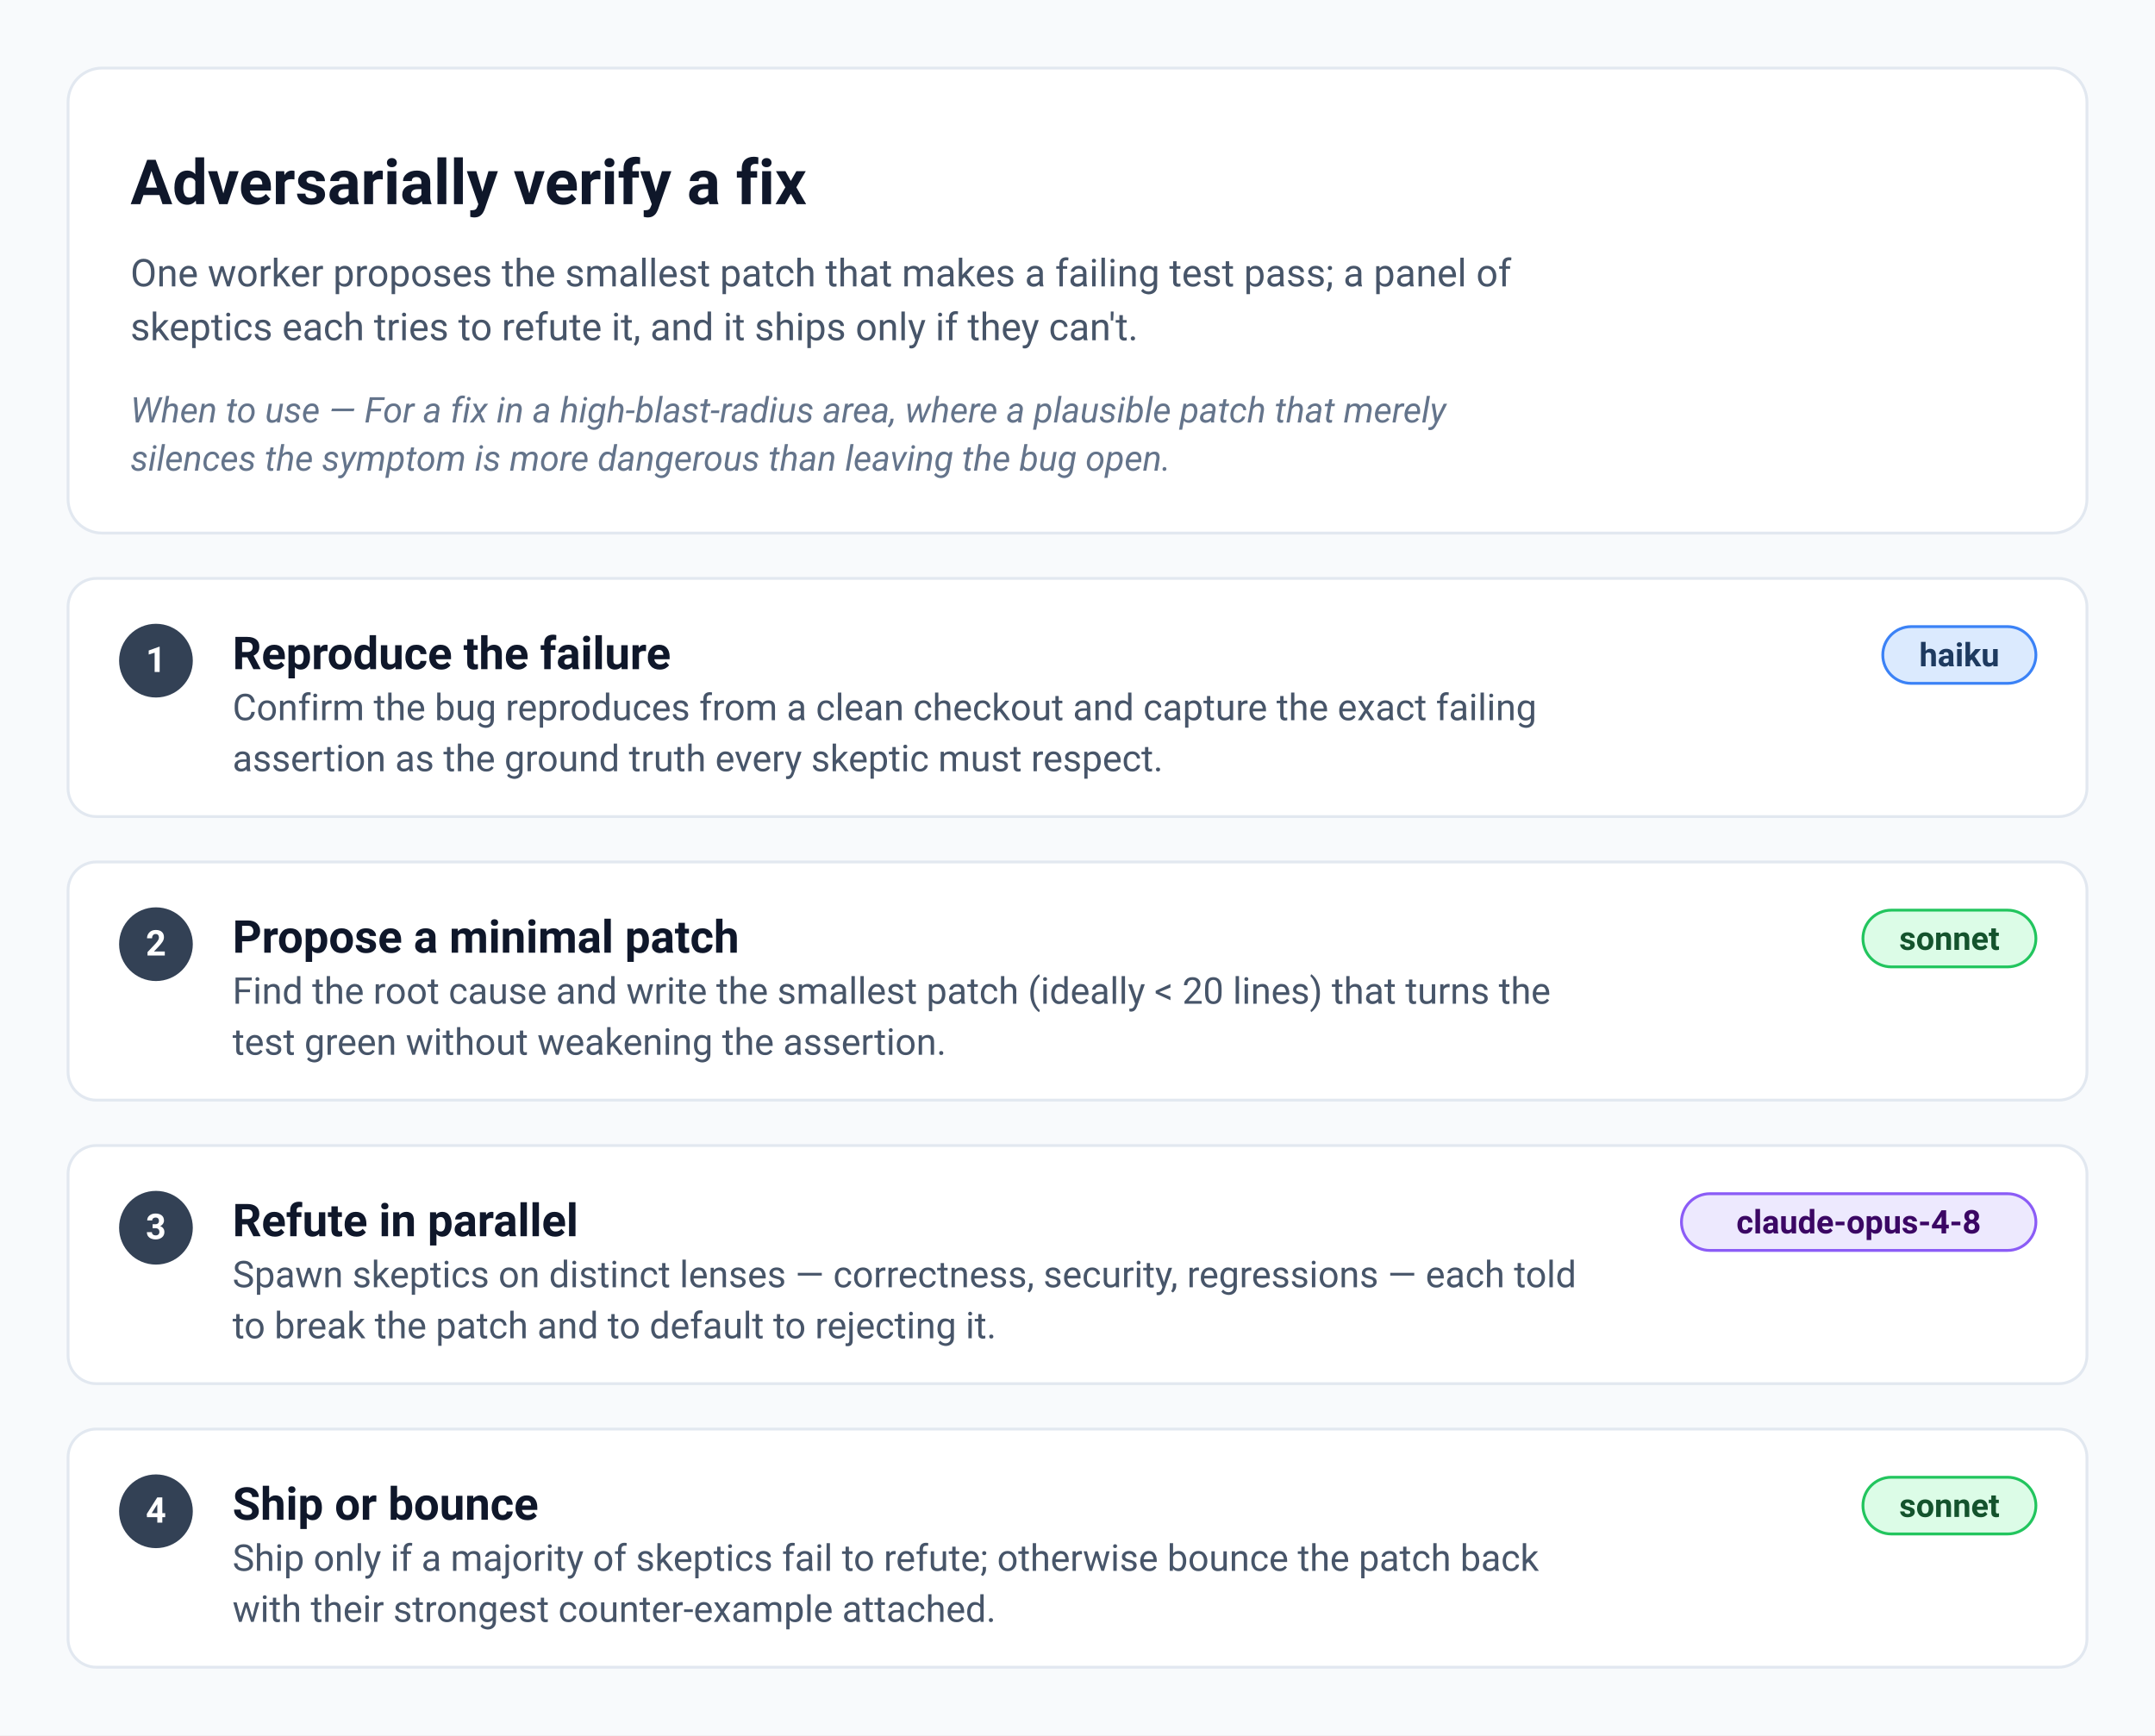
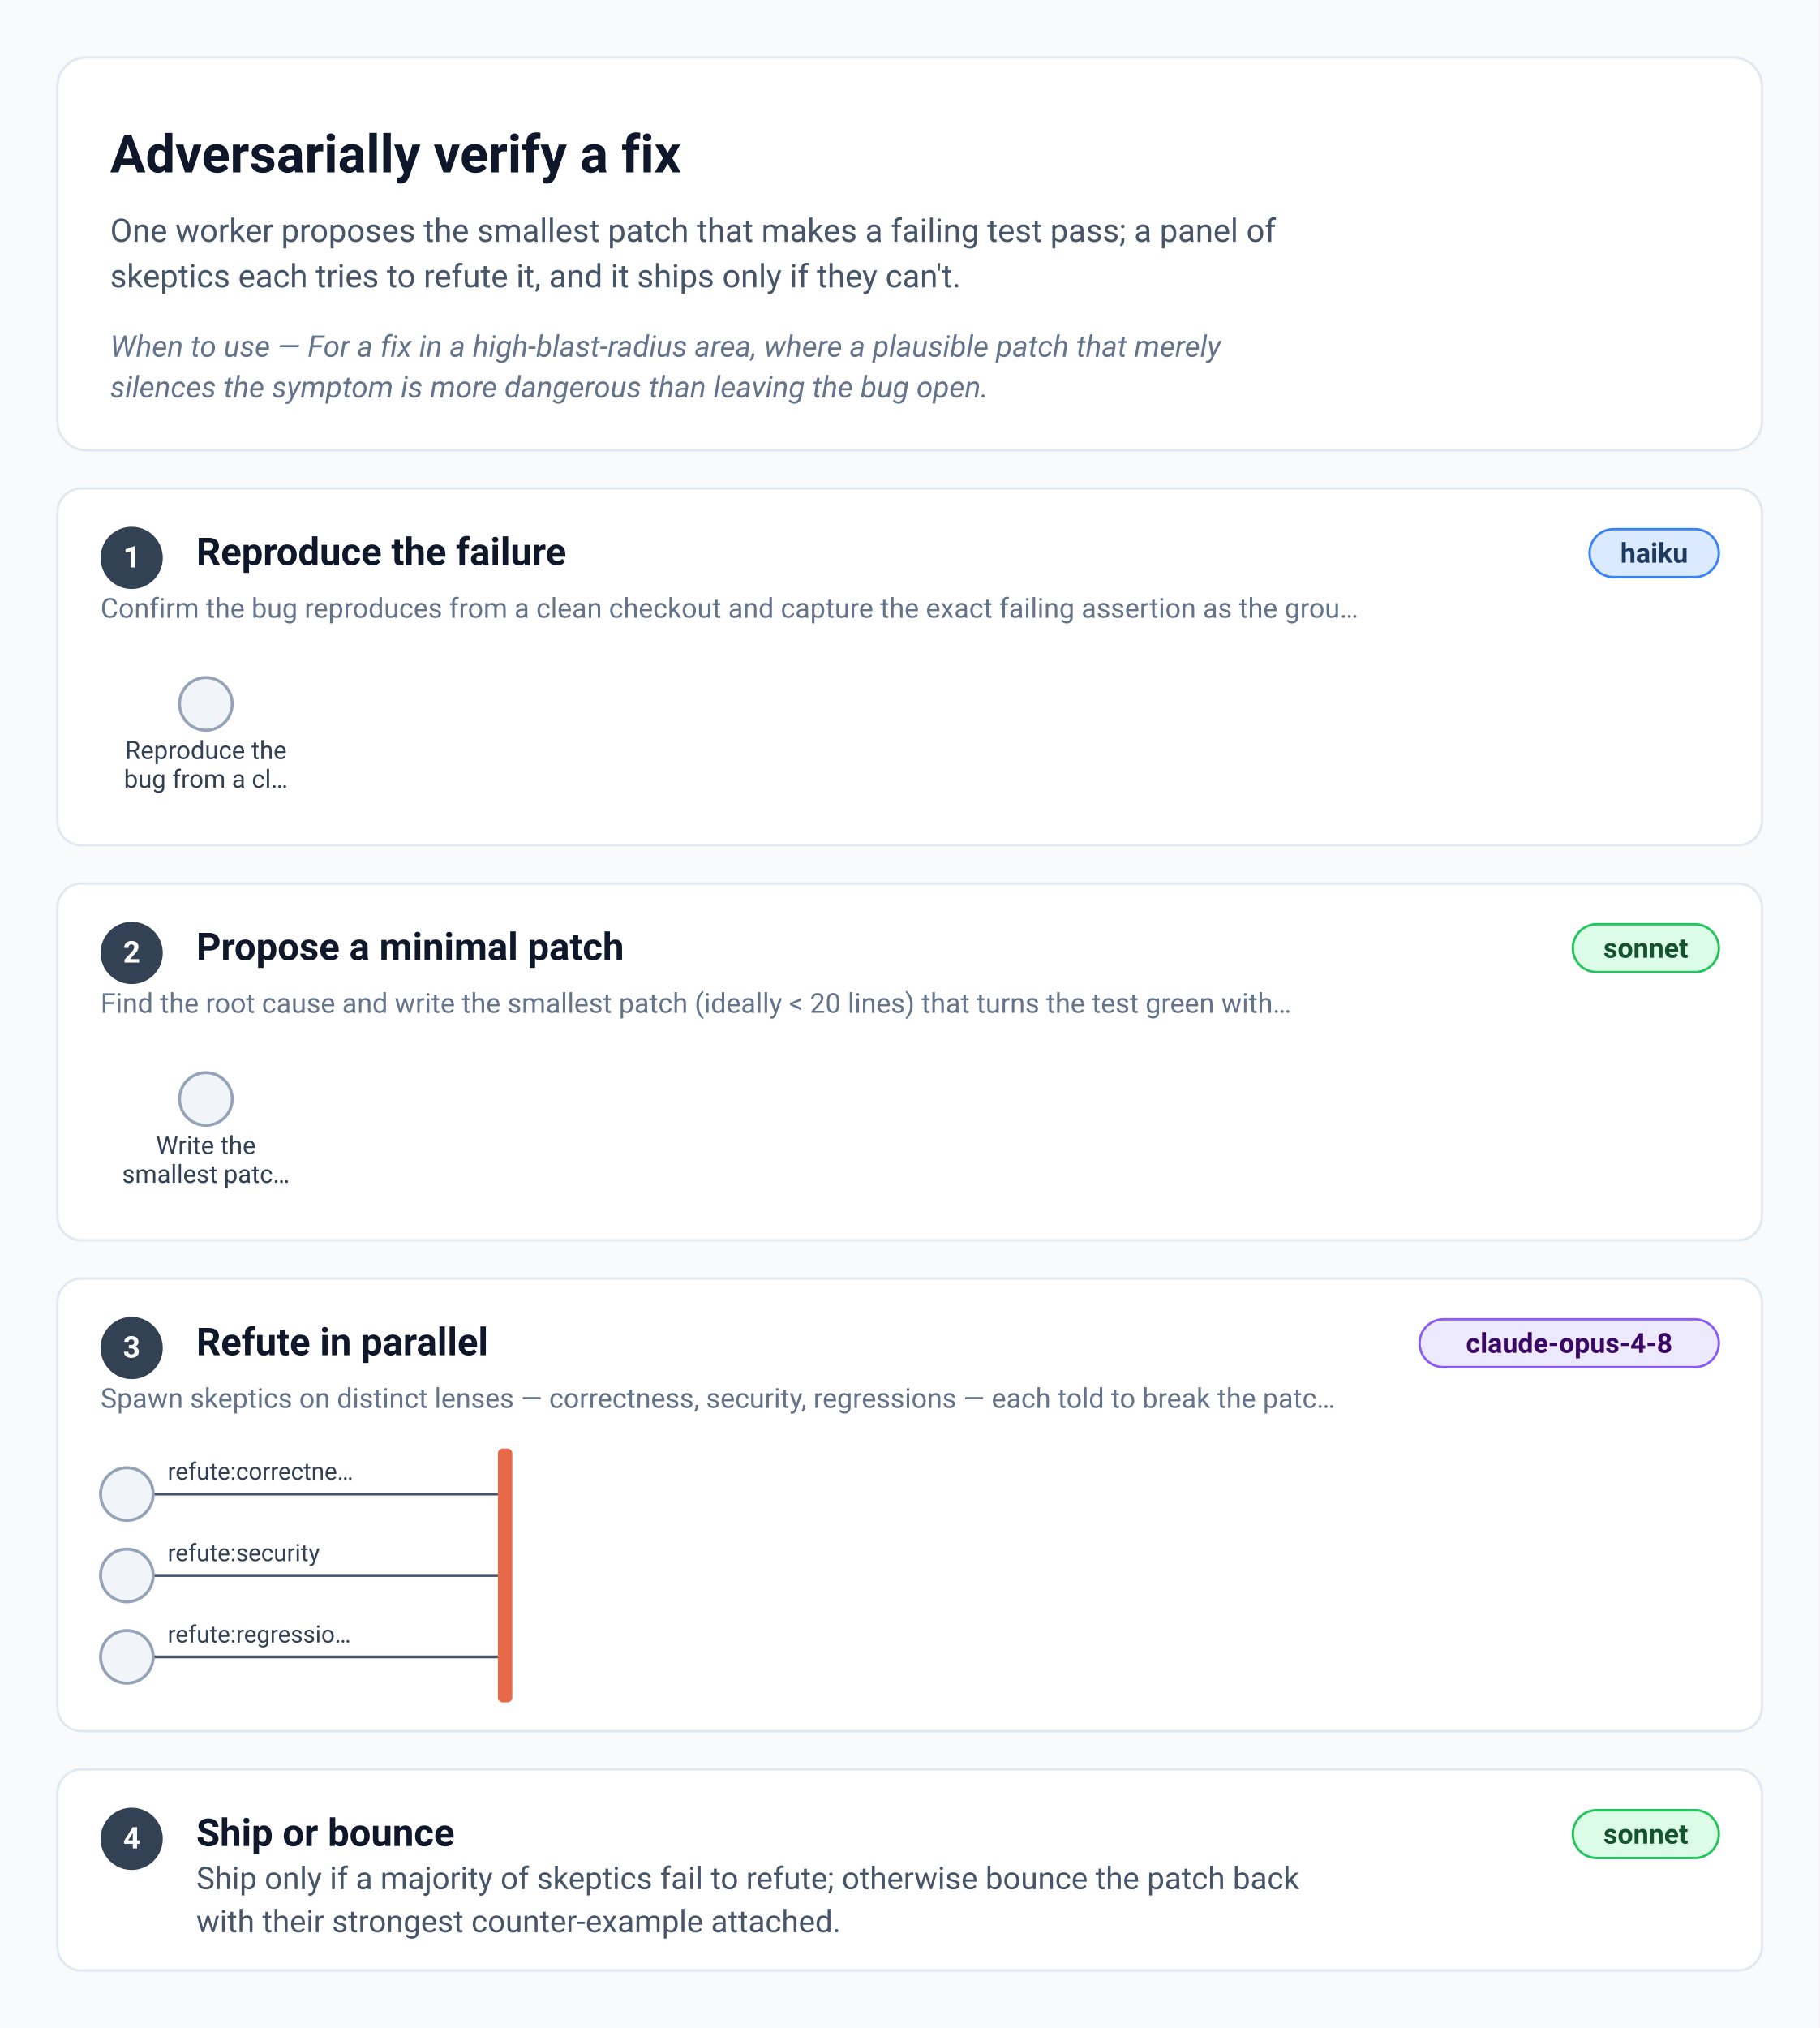
- <svg xmlns="http://www.w3.org/2000/svg" width="760" height="612" viewBox="0 0 760 612" font-family="-apple-system, BlinkMacSystemFont, 'Segoe UI', Roboto, Helvetica, Arial, sans-serif">
-   <rect width="760" height="612" fill="#f8fafc" />
+ <svg xmlns="http://www.w3.org/2000/svg" width="760" height="847" viewBox="0 0 760 847" font-family="-apple-system, BlinkMacSystemFont, 'Segoe UI', Roboto, Helvetica, Arial, sans-serif">
+   <rect width="760" height="847" fill="#f8fafc" />
  <g transform="translate(0 24)">
    <g class="header-card">
      <rect x="24" y="0" width="712" height="164" rx="12" fill="#ffffff" stroke="#e2e8f0" stroke-width="1" />
      <text x="46" y="48" font-size="22" fill="#0f172a" font-weight="700">Adversarially verify a fix</text>
      <text x="46" y="77" font-size="13.5" fill="#475569">One worker proposes the smallest patch that makes a failing test pass; a panel of</text>
      <text x="46" y="96" font-size="13.5" fill="#475569">skeptics each tries to refute it, and it ships only if they can't.</text>
      <text x="46" y="125" font-size="12.5" fill="#64748b" font-style="italic">When to use — For a fix in a high-blast-radius area, where a plausible patch that merely</text>
      <text x="46" y="142" font-size="12.5" fill="#64748b" font-style="italic">silences the symptom is more dangerous than leaving the bug open.</text>
    </g>
  </g>
  <g transform="translate(0 204)">
-     <g class="phase-card">
-       <rect x="24" y="0" width="712" height="84" rx="10" fill="#ffffff" stroke="#e2e8f0" stroke-width="1" />
+     <g class="graph-band">
+       <rect x="24" y="0" width="712" height="149" rx="10" fill="#ffffff" stroke="#e2e8f0" stroke-width="1" />
      <circle cx="55" cy="29" r="13" fill="#334155" />
      <text x="55" y="33" font-size="12.5" fill="#ffffff" font-weight="700" text-anchor="middle">1</text>
      <text x="82" y="32" font-size="16" fill="#0f172a" font-weight="700">Reproduce the failure</text>
      <rect x="664" y="17" width="54" height="20" rx="10" fill="#dbeafe" stroke="#3b82f6" stroke-width="1" />
      <text x="691" y="31" font-size="11.5" fill="#1e3a5f" font-weight="600" text-anchor="middle">haiku</text>
-       <text x="82" y="50" font-size="13" fill="#475569">Confirm the bug reproduces from a clean checkout and capture the exact failing</text>
-       <text x="82" y="68" font-size="13" fill="#475569">assertion as the ground truth every skeptic must respect.</text>
+       <text x="42" y="54" font-size="11.5" fill="#64748b">Confirm the bug reproduces from a clean checkout and capture the exact failing assertion as the grou…</text>
+       <g class="agent-node">
+         <circle cx="86" cy="90" r="11" fill="#f1f5f9" stroke="#94a3b8" stroke-width="1.25" />
+         <text x="86" y="113" font-size="10.5" fill="#334155" text-anchor="middle">Reproduce the</text>
+         <text x="86" y="125" font-size="10.5" fill="#334155" text-anchor="middle">bug from a cl…</text>
+       </g>
    </g>
  </g>
-   <g transform="translate(0 304)">
-     <g class="phase-card">
-       <rect x="24" y="0" width="712" height="84" rx="10" fill="#ffffff" stroke="#e2e8f0" stroke-width="1" />
+   <g transform="translate(0 369)">
+     <g class="graph-band">
+       <rect x="24" y="0" width="712" height="149" rx="10" fill="#ffffff" stroke="#e2e8f0" stroke-width="1" />
      <circle cx="55" cy="29" r="13" fill="#334155" />
      <text x="55" y="33" font-size="12.5" fill="#ffffff" font-weight="700" text-anchor="middle">2</text>
      <text x="82" y="32" font-size="16" fill="#0f172a" font-weight="700">Propose a minimal patch</text>
      <rect x="657" y="17" width="61" height="20" rx="10" fill="#dcfce7" stroke="#22c55e" stroke-width="1" />
      <text x="687.5" y="31" font-size="11.5" fill="#14532d" font-weight="600" text-anchor="middle">sonnet</text>
-       <text x="82" y="50" font-size="13" fill="#475569">Find the root cause and write the smallest patch (ideally &lt; 20 lines) that turns the</text>
-       <text x="82" y="68" font-size="13" fill="#475569">test green without weakening the assertion.</text>
+       <text x="42" y="54" font-size="11.5" fill="#64748b">Find the root cause and write the smallest patch (ideally &lt; 20 lines) that turns the test green with…</text>
+       <g class="agent-node">
+         <circle cx="86" cy="90" r="11" fill="#f1f5f9" stroke="#94a3b8" stroke-width="1.25" />
+         <text x="86" y="113" font-size="10.5" fill="#334155" text-anchor="middle">Write the</text>
+         <text x="86" y="125" font-size="10.5" fill="#334155" text-anchor="middle">smallest patc…</text>
+       </g>
    </g>
  </g>
-   <g transform="translate(0 404)">
-     <g class="phase-card">
-       <rect x="24" y="0" width="712" height="84" rx="10" fill="#ffffff" stroke="#e2e8f0" stroke-width="1" />
+   <g transform="translate(0 534)">
+     <g class="graph-band">
+       <rect x="24" y="0" width="712" height="189" rx="10" fill="#ffffff" stroke="#e2e8f0" stroke-width="1" />
      <circle cx="55" cy="29" r="13" fill="#334155" />
      <text x="55" y="33" font-size="12.5" fill="#ffffff" font-weight="700" text-anchor="middle">3</text>
      <text x="82" y="32" font-size="16" fill="#0f172a" font-weight="700">Refute in parallel</text>
      <rect x="593" y="17" width="125" height="20" rx="10" fill="#ede9fe" stroke="#8b5cf6" stroke-width="1" />
      <text x="655.5" y="31" font-size="11.5" fill="#3b0764" font-weight="600" text-anchor="middle">claude-opus-4-8</text>
-       <text x="82" y="50" font-size="13" fill="#475569">Spawn skeptics on distinct lenses — correctness, security, regressions — each told</text>
-       <text x="82" y="68" font-size="13" fill="#475569">to break the patch and to default to rejecting it.</text>
+       <text x="42" y="54" font-size="11.5" fill="#64748b">Spawn skeptics on distinct lenses — correctness, security, regressions — each told to break the patc…</text>
+       <path d="M 64 90 L 208 90" fill="none" stroke="#475569" stroke-width="1.2" />
+       <path d="M 64 124 L 208 124" fill="none" stroke="#475569" stroke-width="1.2" />
+       <path d="M 64 158 L 208 158" fill="none" stroke="#475569" stroke-width="1.2" />
+       <g class="agent-node">
+         <circle cx="53" cy="90" r="11" fill="#f1f5f9" stroke="#94a3b8" stroke-width="1.25" />
+         <text x="70" y="84" font-size="10" fill="#334155">refute:correctne…</text>
+         <circle cx="53" cy="124" r="11" fill="#f1f5f9" stroke="#94a3b8" stroke-width="1.25" />
+         <text x="70" y="118" font-size="10" fill="#334155">refute:security</text>
+         <circle cx="53" cy="158" r="11" fill="#f1f5f9" stroke="#94a3b8" stroke-width="1.25" />
+         <text x="70" y="152" font-size="10" fill="#334155">refute:regressio…</text>
+       </g>
+       <rect class="barrier" x="208" y="71" width="6" height="106" rx="2" fill="#e8694a" />
    </g>
  </g>
-   <g transform="translate(0 504)">
+   <g transform="translate(0 739)">
    <g class="phase-card">
      <rect x="24" y="0" width="712" height="84" rx="10" fill="#ffffff" stroke="#e2e8f0" stroke-width="1" />
      <circle cx="55" cy="29" r="13" fill="#334155" />
      <text x="55" y="33" font-size="12.5" fill="#ffffff" font-weight="700" text-anchor="middle">4</text>
      <text x="82" y="32" font-size="16" fill="#0f172a" font-weight="700">Ship or bounce</text>
      <rect x="657" y="17" width="61" height="20" rx="10" fill="#dcfce7" stroke="#22c55e" stroke-width="1" />
      <text x="687.5" y="31" font-size="11.5" fill="#14532d" font-weight="600" text-anchor="middle">sonnet</text>
      <text x="82" y="50" font-size="13" fill="#475569">Ship only if a majority of skeptics fail to refute; otherwise bounce the patch back</text>
      <text x="82" y="68" font-size="13" fill="#475569">with their strongest counter-example attached.</text>
    </g>
  </g>
</svg>
